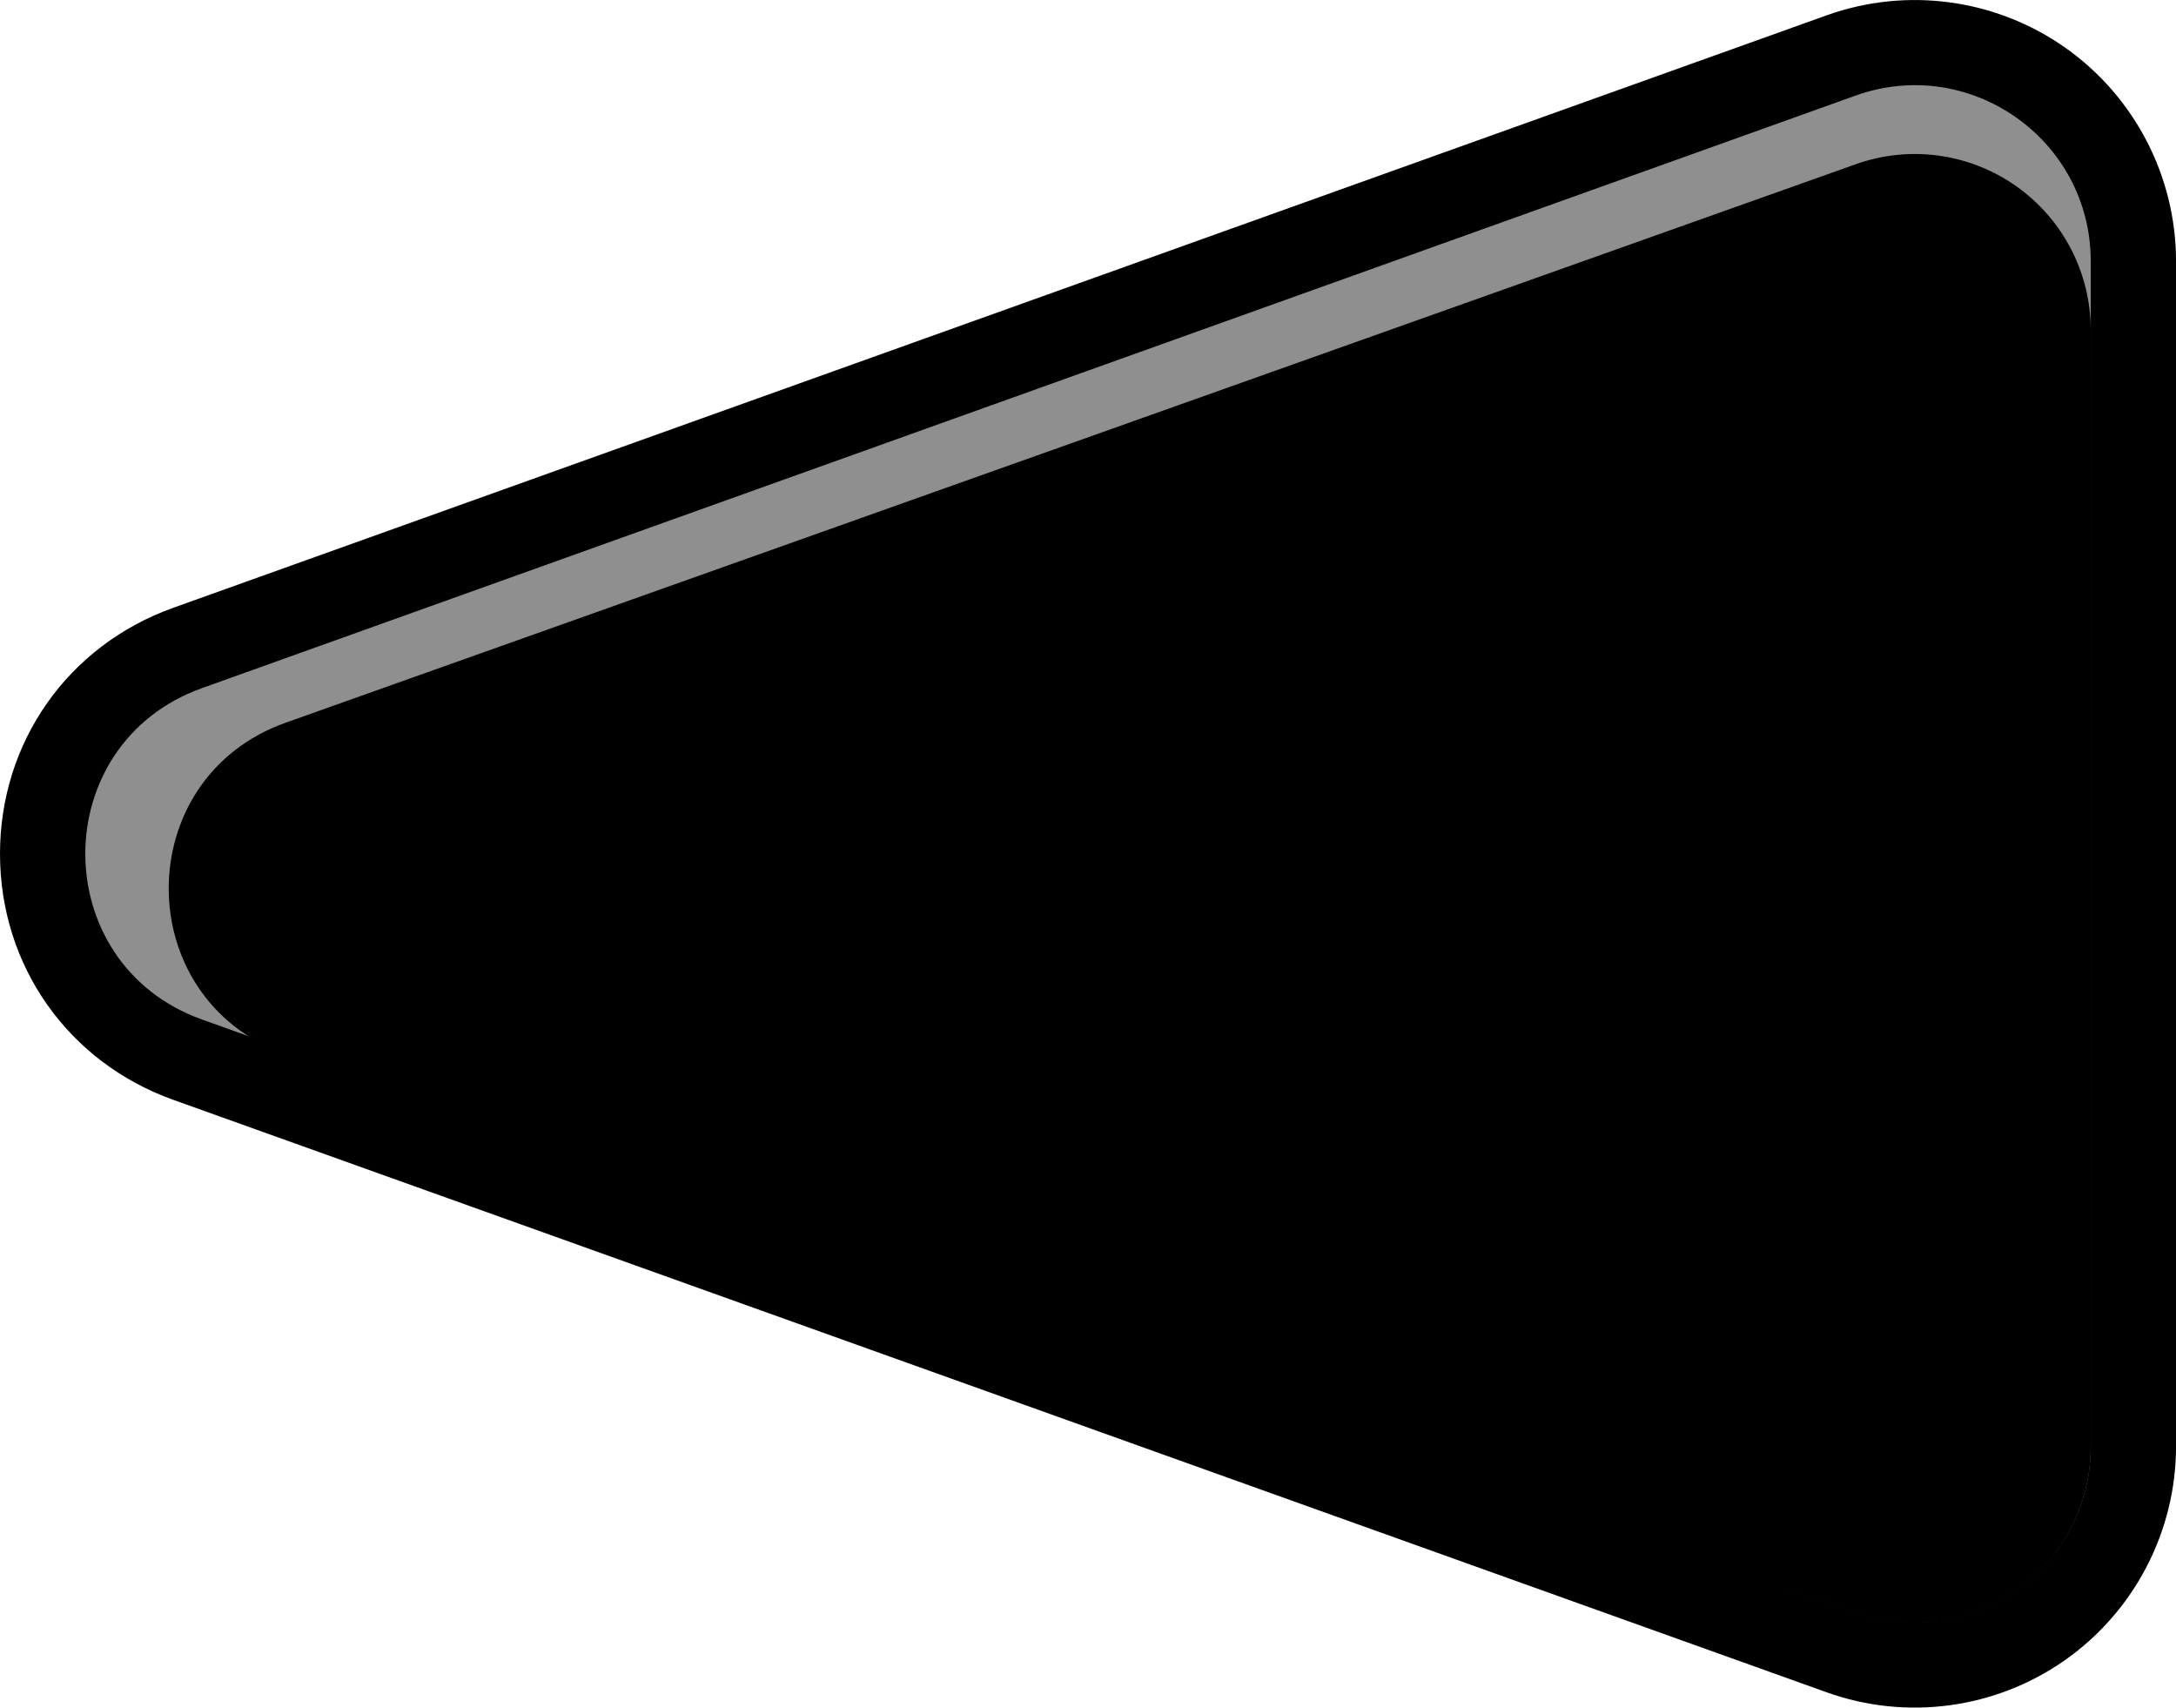
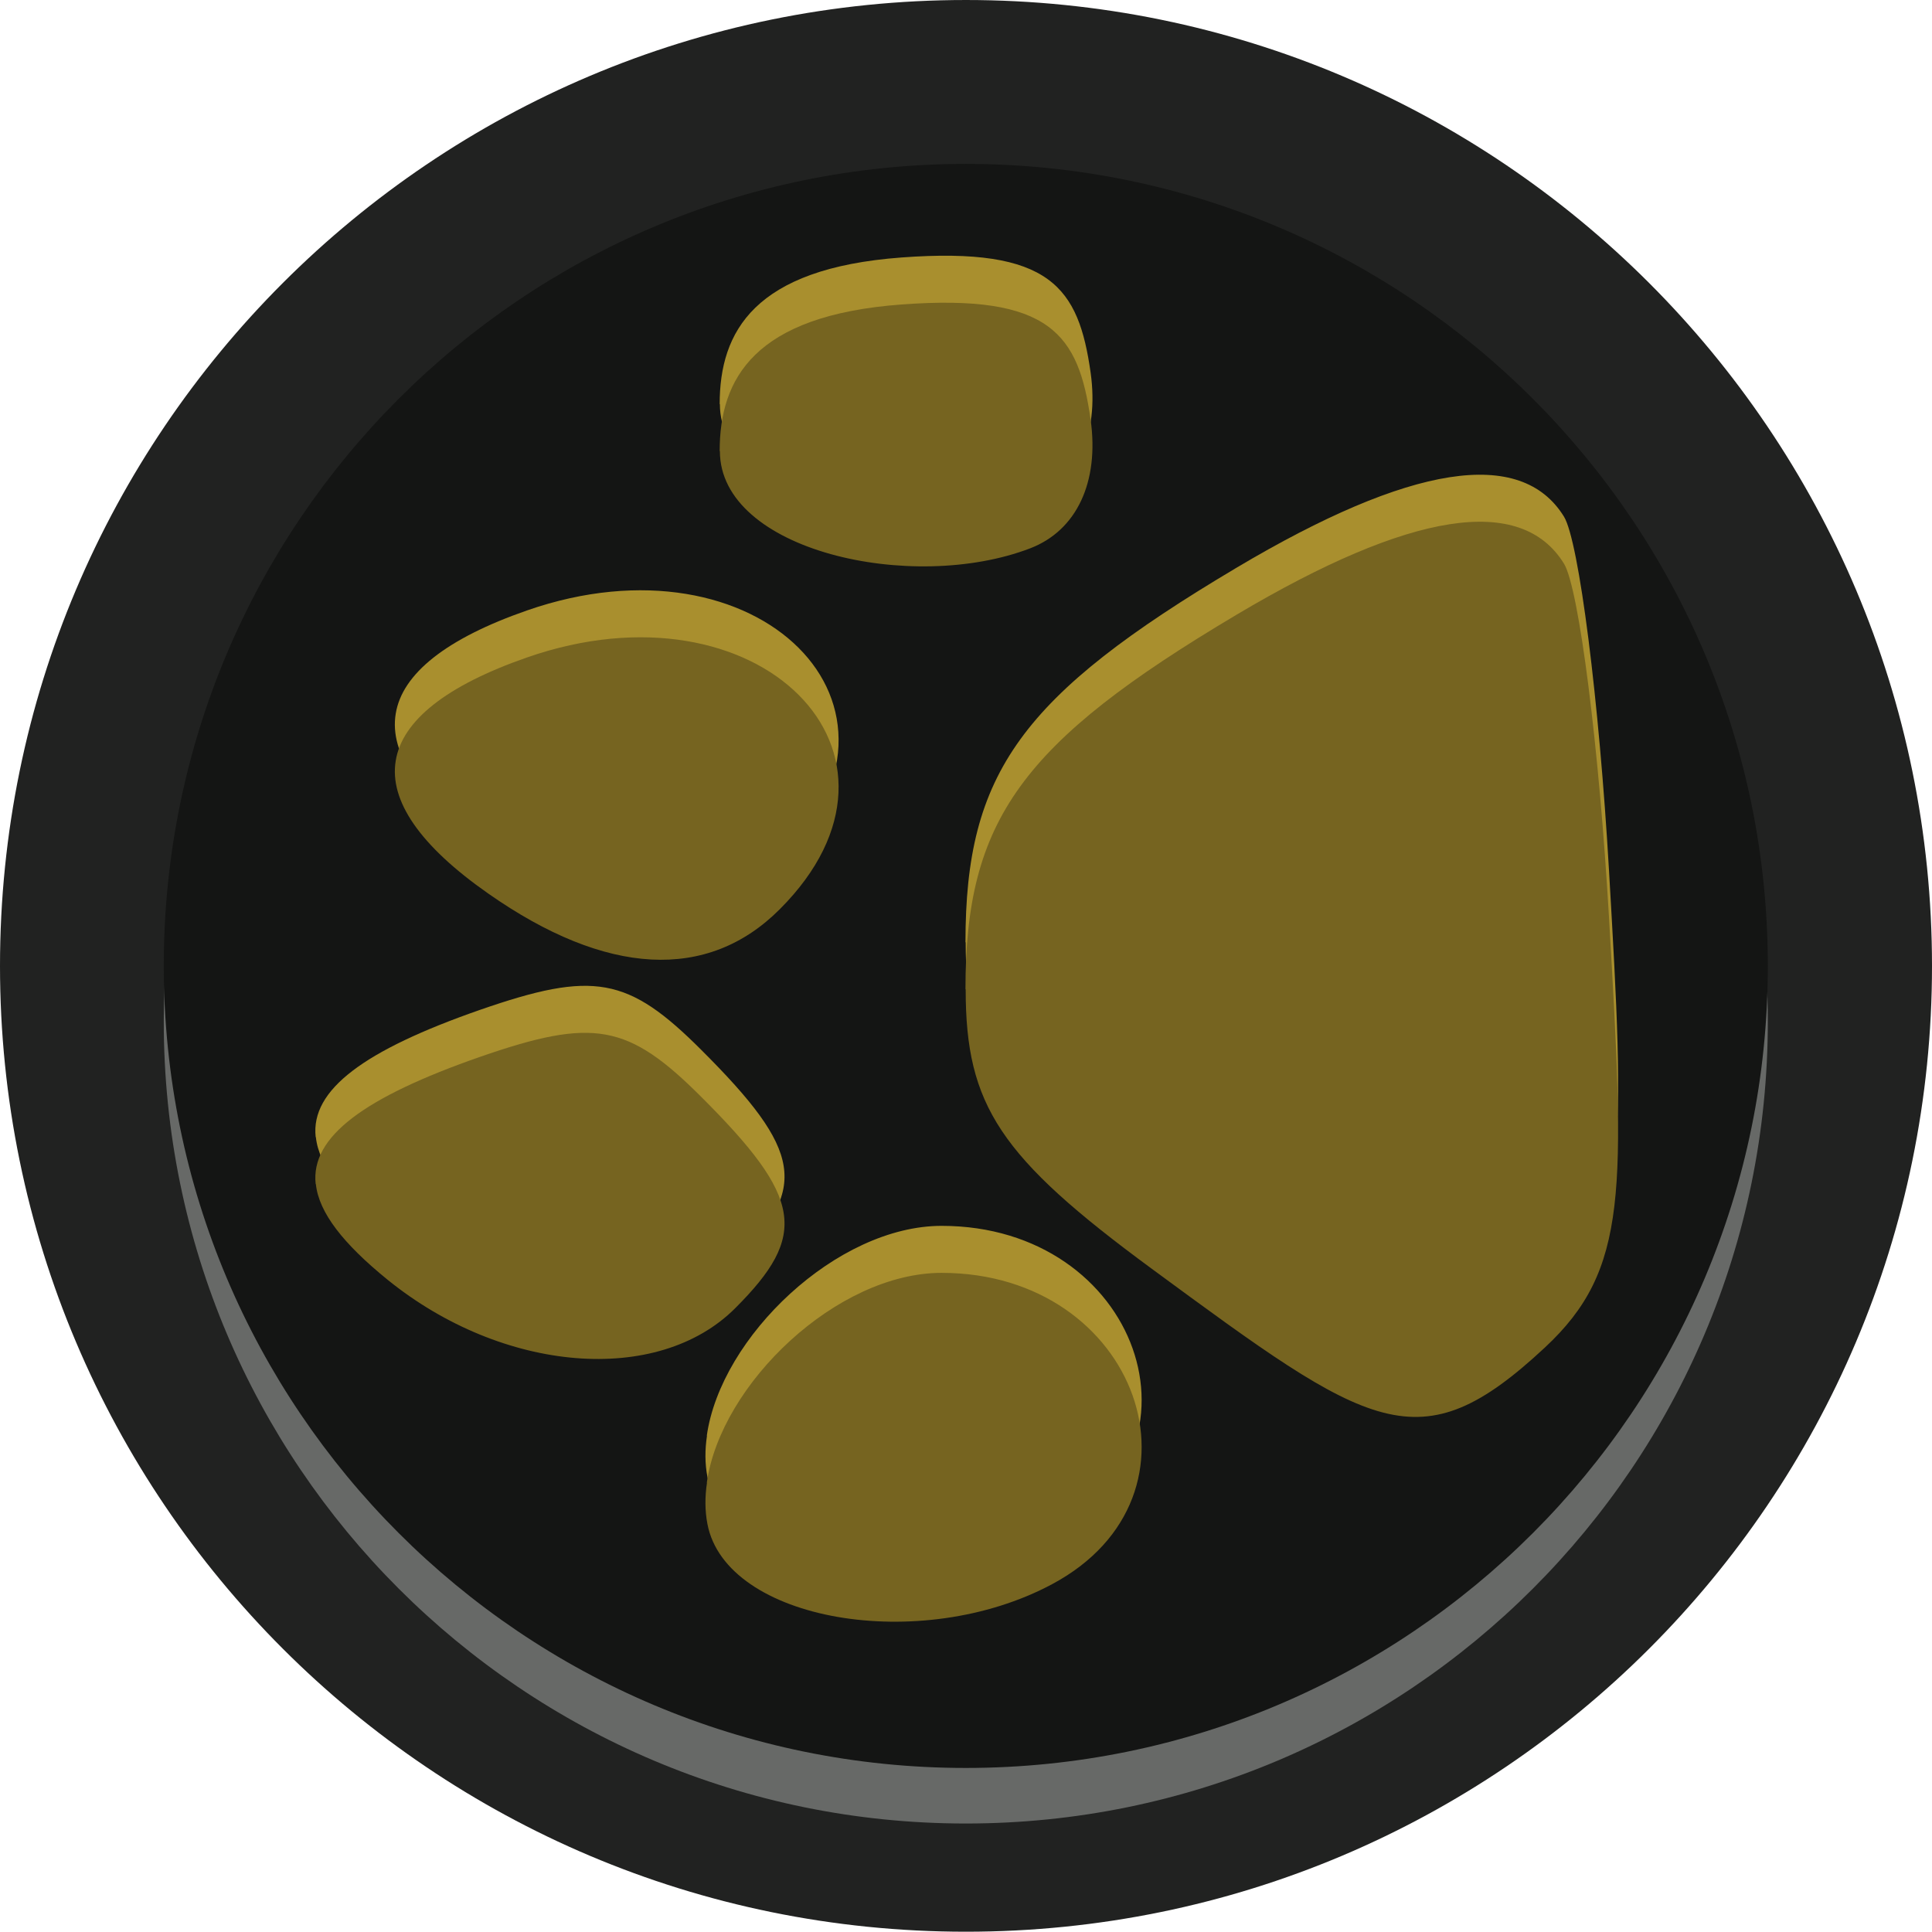
- <svg xmlns="http://www.w3.org/2000/svg" width="7.647mm" height="6mm" viewBox="0 0 28.903 22.677" version="1.1" id="svg12">
-   <defs id="defs16" />
-   <g transform="matrix(-0.07081425,0,0,-0.07081425,27.77047,22.52723)" id="g10">
-     <g transform="rotate(90,220.5,220.5)" fill="#8f8f8f" id="g6">
-       <path d="M 269.123,449 H 46.877 c -13.522,0 -25.742,-6.342 -33.526,-17.399 C 5.567,420.544 3.719,406.901 8.28,394.171 L 119.402,84.012 c 5.914,-16.506 21.064,-27.171 38.597,-27.171 17.533,0 32.684,10.665 38.598,27.171 L 307.72,394.171 c 4.561,12.73 2.712,26.373 -5.072,37.43 -7.784,11.057 -20.004,17.399 -33.526,17.399 z" stroke="none" id="path2" />
-       <path d="m 158,64.841 c -12.921,0 -25.843,7.29 -31.066,21.87 L 15.811,396.87 c -7.702,21.497 8.232,44.13 31.066,44.13 H 269.123 c 22.835,0 38.768,-22.634 31.066,-44.13 L 189.066,86.71 c -5.224,-14.58 -18.145,-21.87 -31.066,-21.87 m 0,-16 c 20.954,0 39.061,12.746 46.129,32.473 l 111.123,310.159 c 5.371,14.99 3.105,31.713 -6.061,44.733 -9.166,13.02 -24.144,20.794 -40.068,20.794 H 46.877 c -15.923,0 -30.902,-7.773 -40.068,-20.794 -9.166,-13.02 -11.432,-29.743 -6.061,-44.733 L 111.871,81.314 c 7.068,-19.727 25.174,-32.473 46.129,-32.473 z" stroke="none" fill="#000000" id="path4" />
+ <svg xmlns="http://www.w3.org/2000/svg" width="9mm" height="8.999mm" version="1.1" viewBox="0 0 9 8.999" id="svg28">
+   <defs id="defs32" />
+   <g transform="translate(-93.2945,-140.1615)" id="g26" style="display:inline">
+     <g transform="matrix(0.2588254,0,0,-0.2588254,23.16123,452.6634)" stroke-width="2.264" id="g20" style="display:inline">
+       <g transform="matrix(1.28,0,0,1.28,305.74,1190)" stroke-width="2.264" id="g14">
+         <path d="m 0,0 c 0,-7.5 -6.083,-13.58 -13.584,-13.58 -7.5,0 -13.582,6.08 -13.582,13.58 0,7.503 6.082,13.582 13.582,13.582 C -6.083,13.582 0,7.503 0,0" fill="#212221" id="path12" />
+       </g>
+       <circle transform="scale(1,-1)" cx="288.35" cy="-1189" r="14.435" fill="#676967" id="circle16" />
+       <circle transform="scale(1,-1)" cx="288.35" cy="-1190" r="14.435" fill="#141514" id="circle18" />
    </g>
-     <path d="m 120.408,87.428 c 10.4,-29.257 51.78,-29.257 62.185,0 L 287.332,381.943 A 33,33 0 0 1 256.239,426 H 46.761 A 33,33 0 0 1 15.669,381.942 Z" transform="rotate(90,213,213)" id="path8" />
+     <path d="m 94.766,145.459 c 0.014,0.132 0.127,0.277 0.334,0.445 0.537,0.435 1.259,0.494 1.62,0.132 0.34,-0.34 0.313,-0.513 -0.158,-0.983 -0.342,-0.342 -0.502,-0.371 -1.032,-0.187 -0.539,0.188 -0.789,0.372 -0.765,0.592 z m 0.372,-1.973 c -0.031,0.186 0.112,0.396 0.431,0.619 0.549,0.385 1.022,0.41 1.358,0.073 0.725,-0.725 -0.1,-1.548 -1.177,-1.173 -0.377,0.131 -0.582,0.295 -0.612,0.481 z m 1.45,3.363 c -0.01,0.066 -0.01,0.131 0.002,0.193 0.086,0.451 0.992,0.609 1.606,0.28 0.77,-0.412 0.4,-1.45 -0.515,-1.45 -0.487,0 -1.029,0.516 -1.094,0.978 z m 0.06,-4.805 c 0,0.464 0.894,0.664 1.445,0.453 0.217,-0.083 0.323,-0.309 0.282,-0.6 -0.056,-0.394 -0.184,-0.588 -0.882,-0.536 -0.685,0.051 -0.846,0.345 -0.846,0.683 z m 1.145,2.507 c 0,0.542 0.16,0.782 0.867,1.302 1.02,0.75 1.244,0.914 1.831,0.367 0.391,-0.364 0.373,-0.728 0.299,-2.001 -0.046,-0.795 -0.14,-1.537 -0.21,-1.651 -0.2,-0.324 -0.714,-0.244 -1.525,0.238 -1.004,0.597 -1.263,0.956 -1.263,1.745 z" fill="#676967" style="display:inline;fill:#a98f2e;fill-opacity:1;stroke-width:1.286;paint-order:markers fill stroke" id="path22" />
+     <path d="m 94.766,145.678 c 0.014,0.132 0.127,0.277 0.334,0.445 0.537,0.435 1.259,0.494 1.62,0.132 0.34,-0.34 0.313,-0.513 -0.158,-0.983 -0.342,-0.342 -0.502,-0.371 -1.032,-0.187 -0.539,0.188 -0.789,0.372 -0.765,0.592 z m 0.372,-1.973 c -0.031,0.186 0.112,0.396 0.431,0.619 0.549,0.385 1.022,0.41 1.358,0.073 0.725,-0.725 -0.1,-1.548 -1.177,-1.173 -0.377,0.131 -0.582,0.295 -0.612,0.481 z m 1.45,3.363 c -0.01,0.066 -0.01,0.131 0.002,0.193 0.086,0.451 0.992,0.609 1.606,0.28 0.77,-0.412 0.4,-1.45 -0.515,-1.45 -0.487,0 -1.029,0.516 -1.094,0.978 z m 0.06,-4.805 c 0,0.464 0.894,0.664 1.445,0.453 0.217,-0.083 0.323,-0.309 0.282,-0.6 -0.056,-0.394 -0.184,-0.588 -0.882,-0.536 -0.685,0.051 -0.846,0.345 -0.846,0.683 z m 1.145,2.507 c 0,0.542 0.16,0.782 0.867,1.302 1.02,0.75 1.244,0.914 1.831,0.367 0.391,-0.364 0.373,-0.728 0.299,-2.001 -0.046,-0.795 -0.14,-1.537 -0.21,-1.651 -0.2,-0.324 -0.714,-0.244 -1.525,0.238 -1.004,0.597 -1.263,0.956 -1.263,1.745 z" fill="#a98f2e" stroke-linejoin="round" stroke-width="0.568" style="display:inline;fill:#766420;fill-opacity:1;paint-order:markers fill stroke" id="path24" />
  </g>
</svg>
